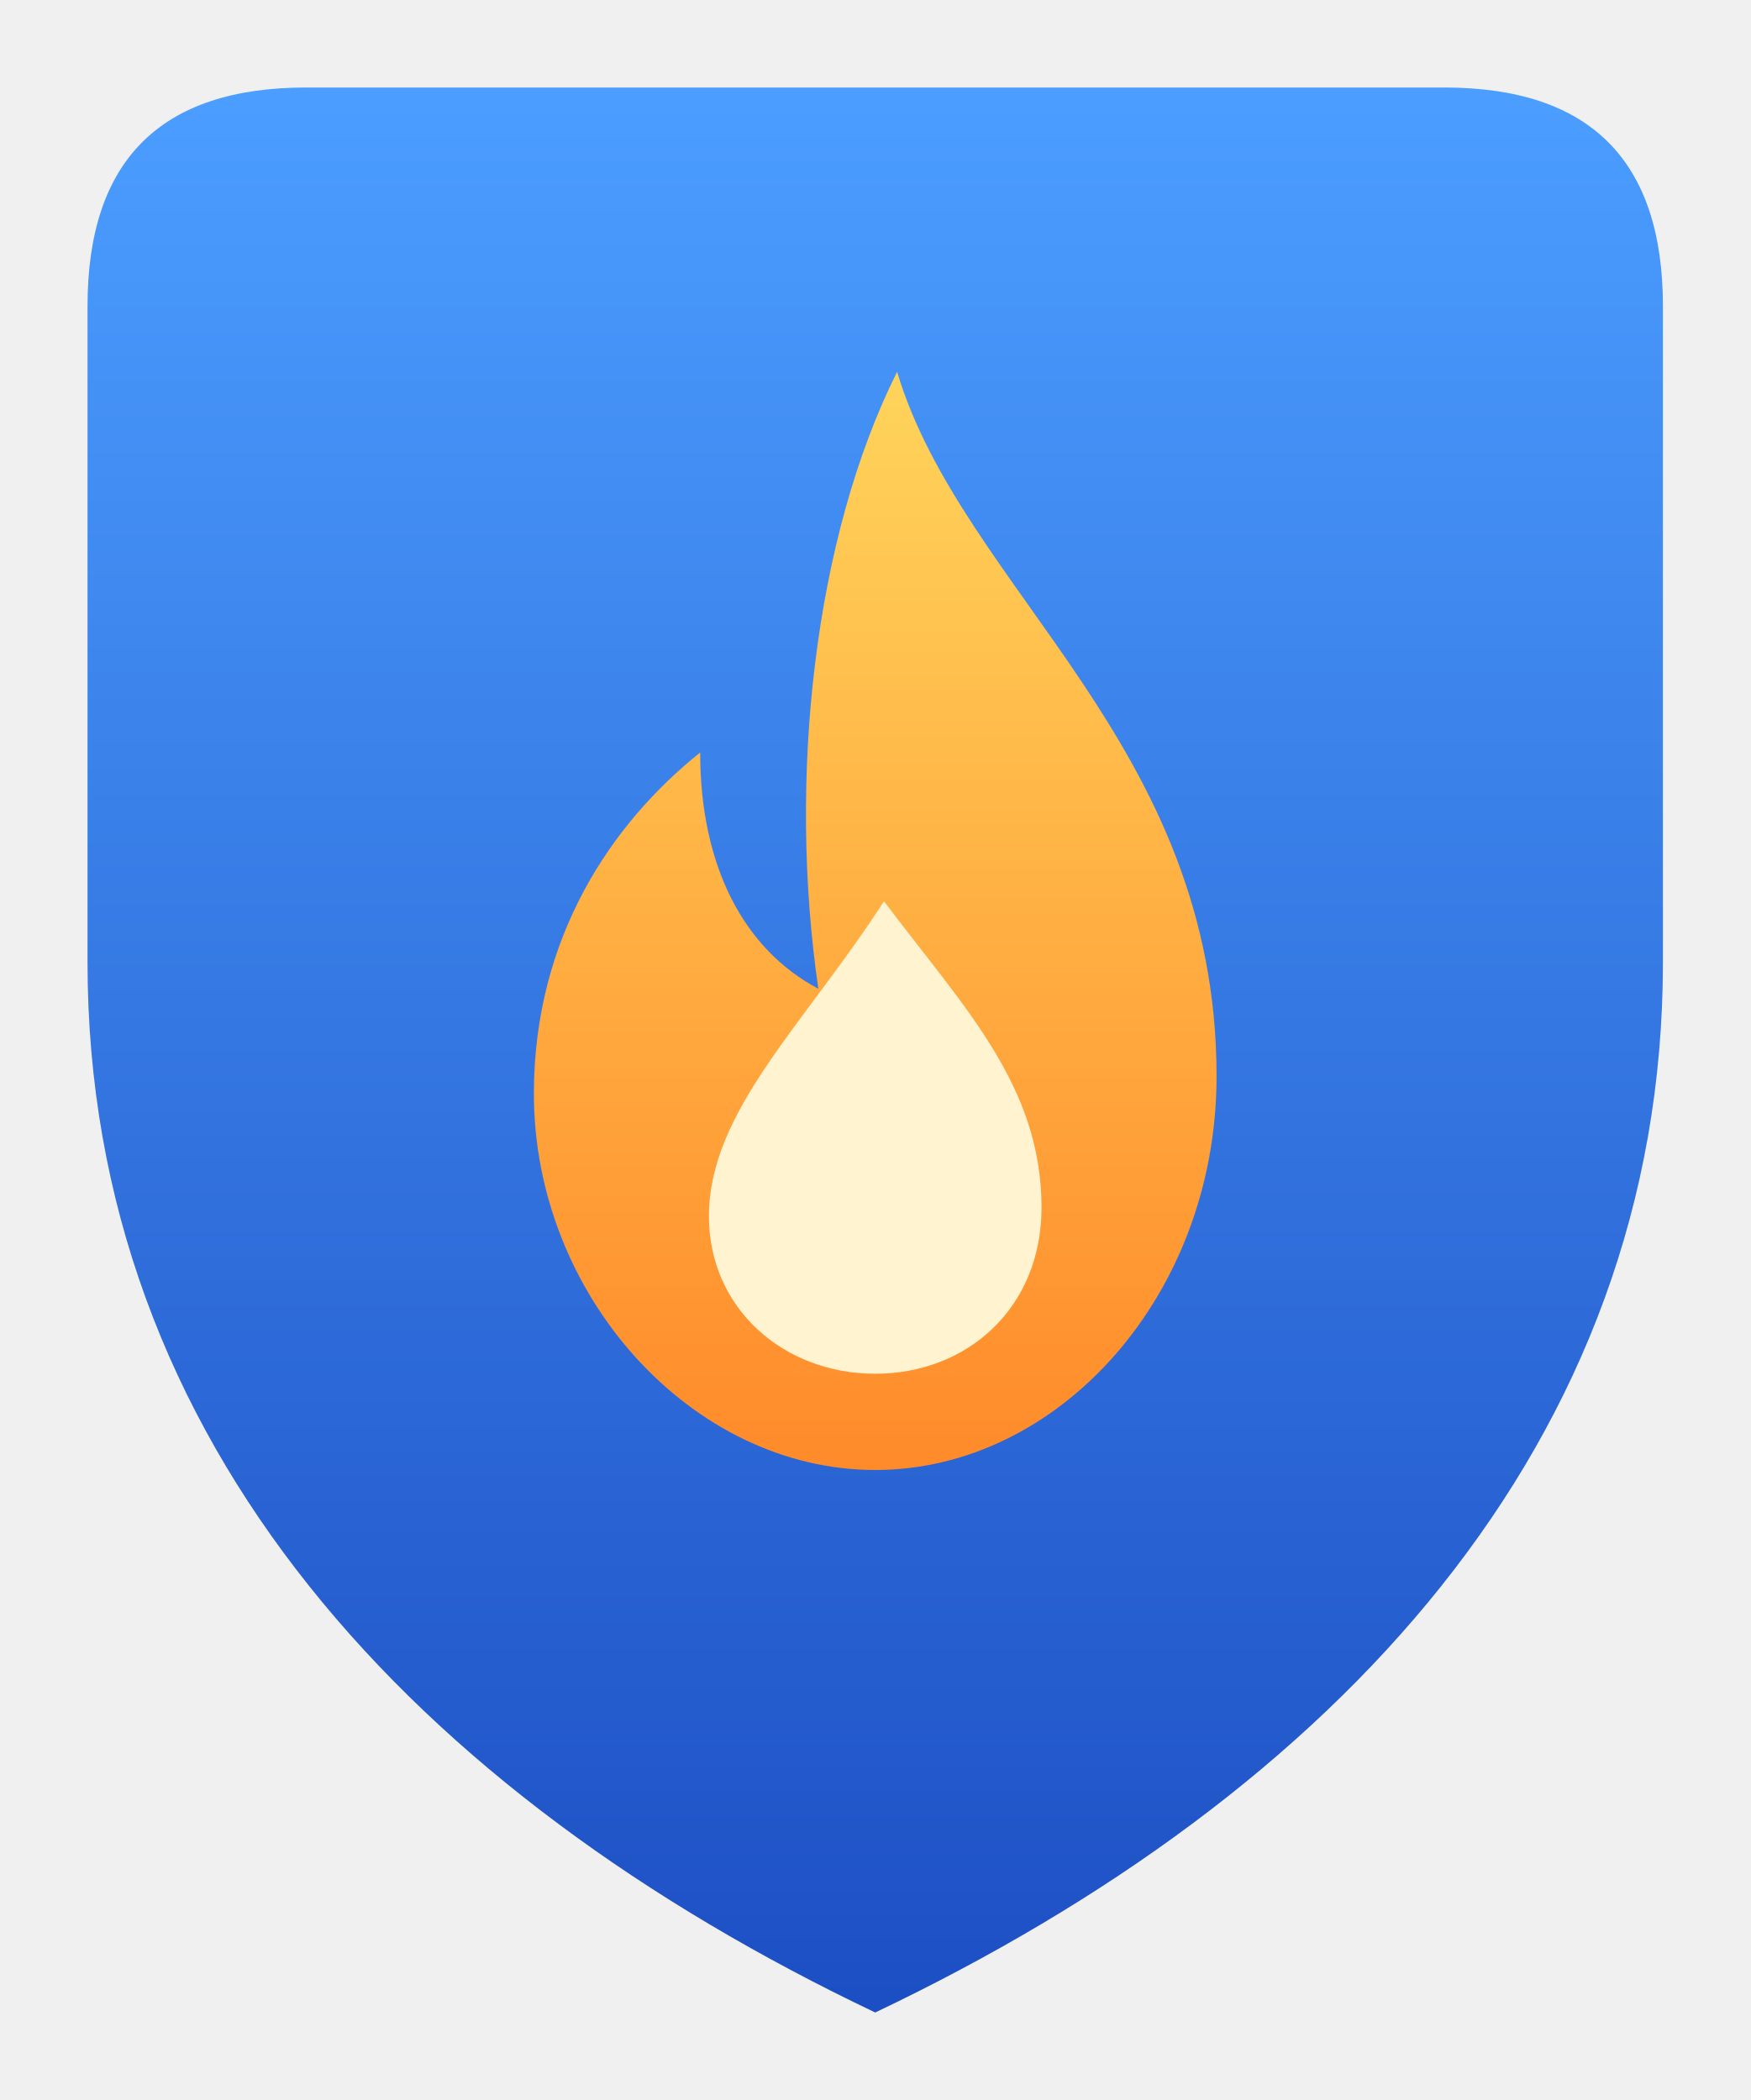
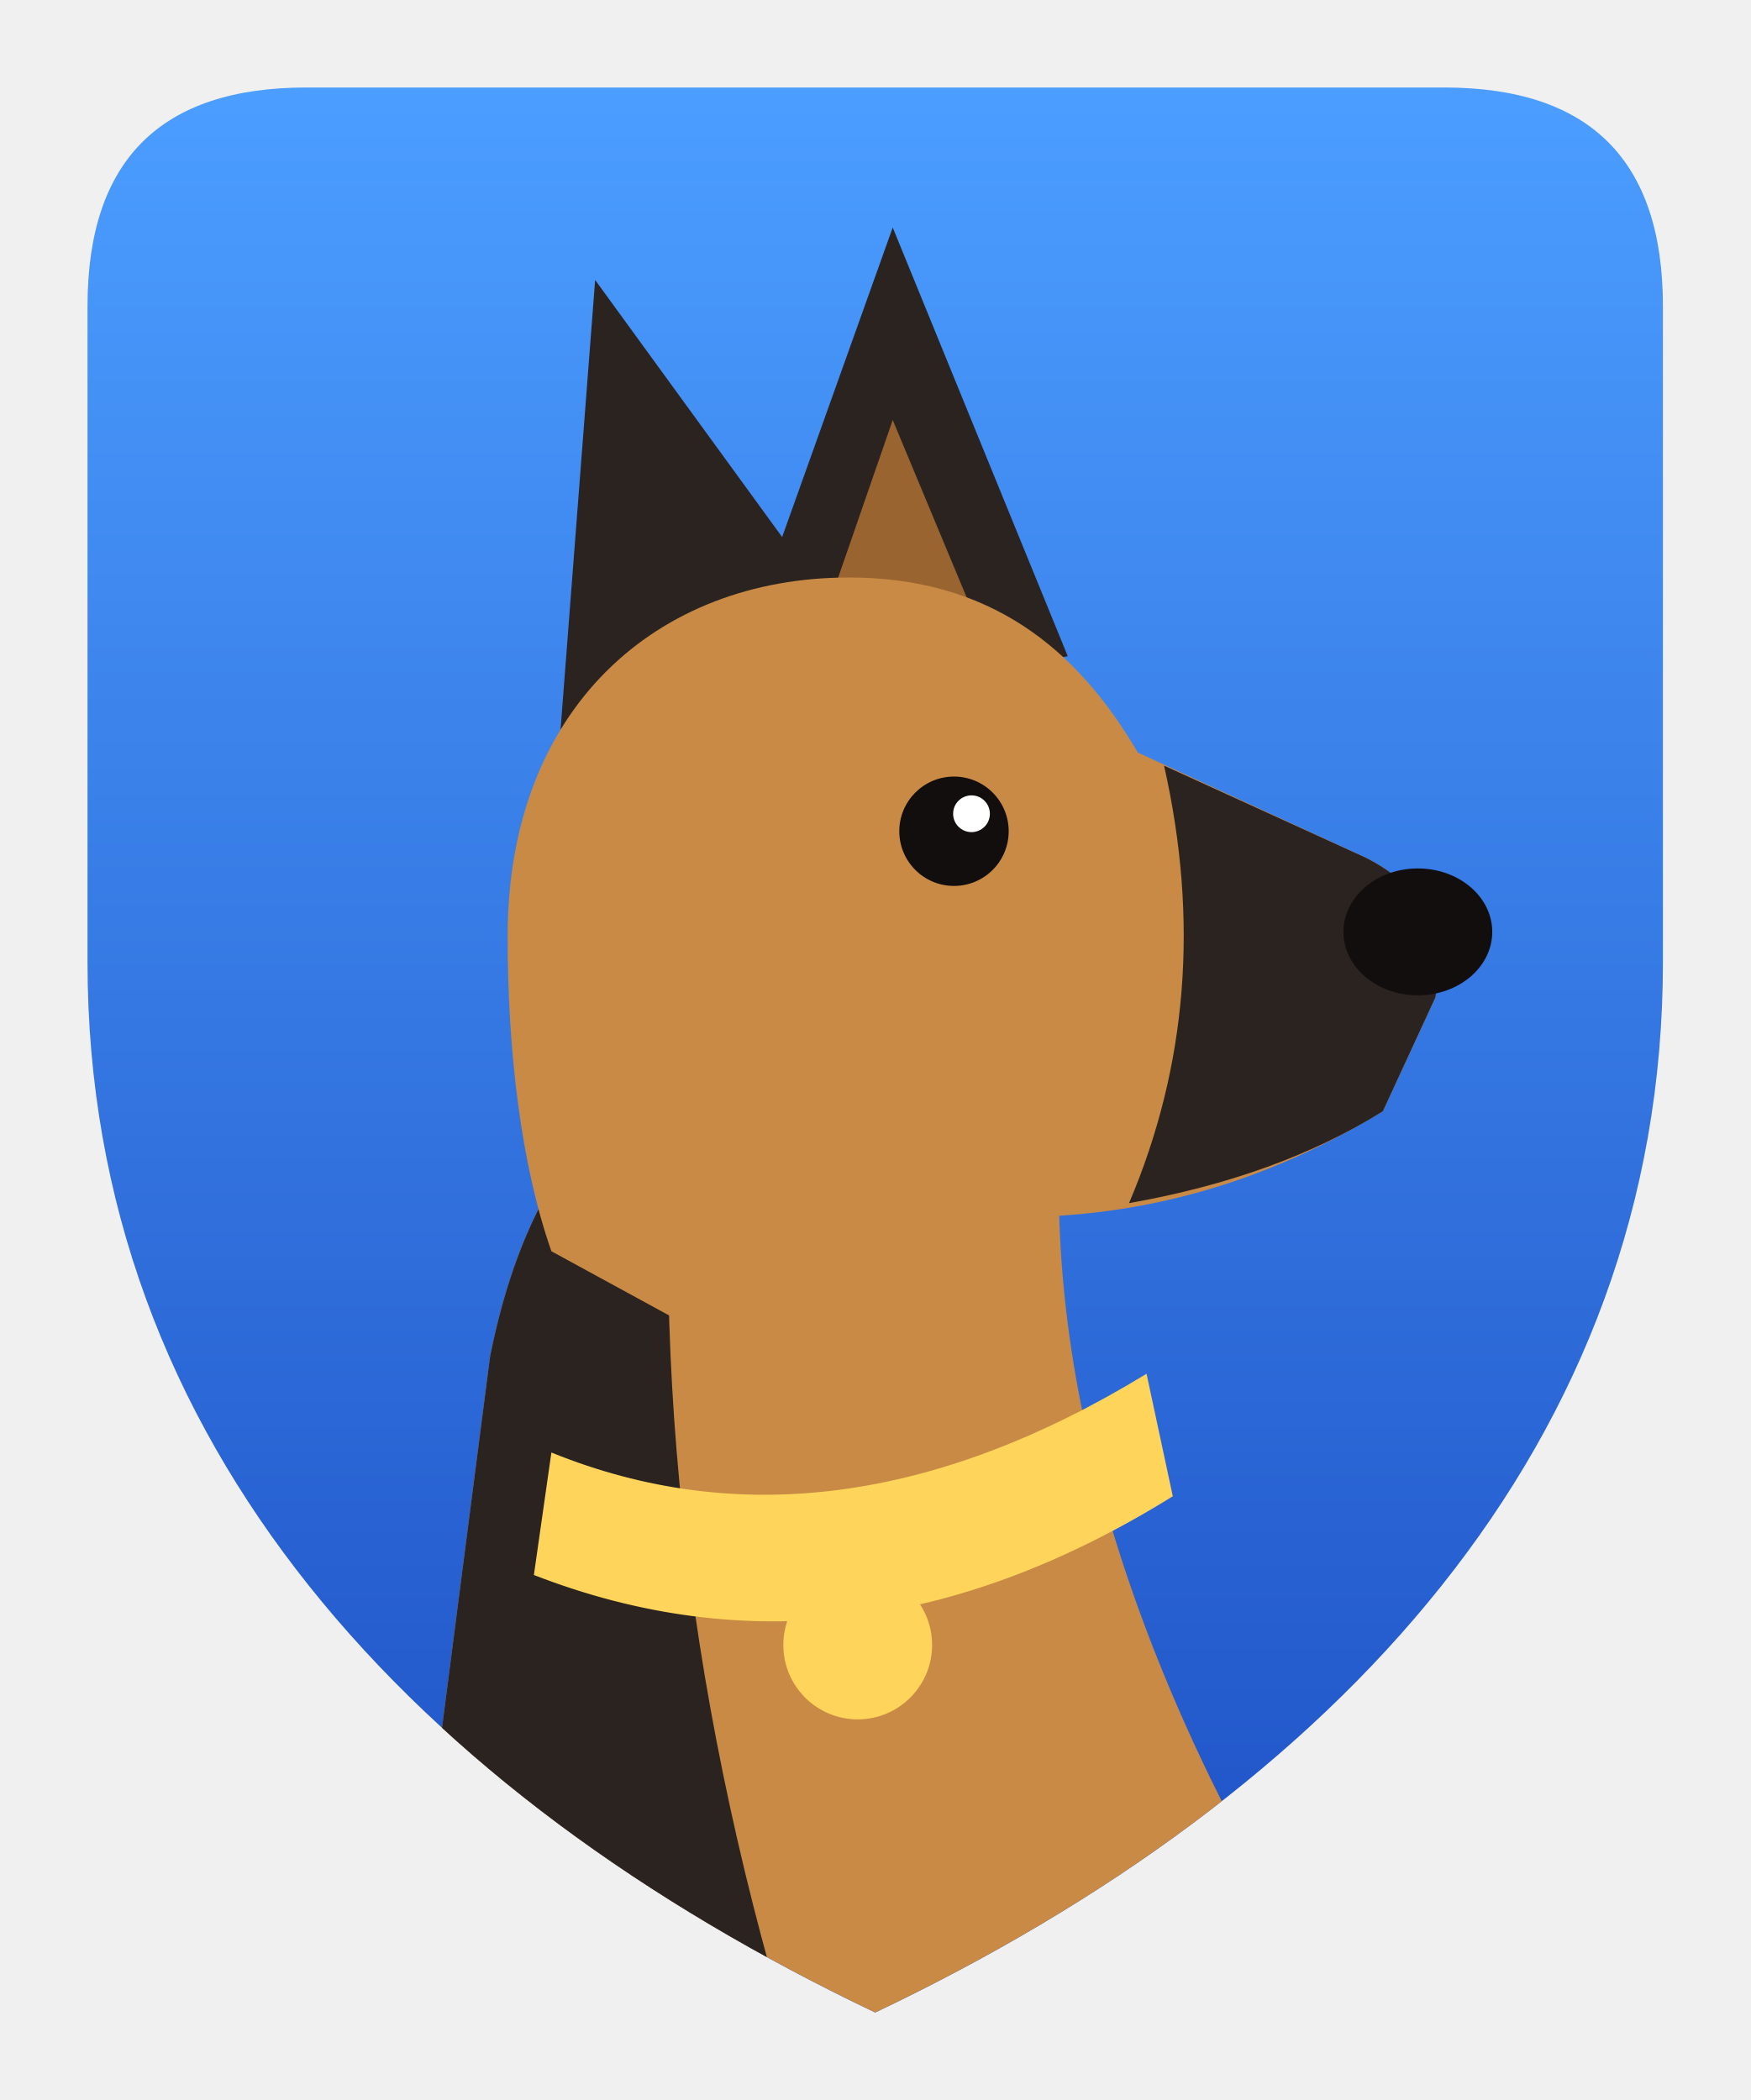
<svg xmlns="http://www.w3.org/2000/svg" width="40" height="48" viewBox="0 0 40 48" role="img" aria-label="Vigil at Home">
  <defs>
    <linearGradient id="body" x1="0" y1="0" x2="0" y2="1">
      <stop offset="0" stop-color="#4B9DFF" />
      <stop offset="1" stop-color="#1D4FC4" />
    </linearGradient>
-     <linearGradient id="flame" x1="0" y1="0" x2="0" y2="1">
-       <stop offset="0" stop-color="#FFD45A" />
-       <stop offset="1" stop-color="#FF8A2A" />
-     </linearGradient>
+     <clipPath id="inside">
+       <path d="M7 2H33Q38 2 38 7V22C38 33 30.5 41 20 46C9.5 41 2 33 2 22V7Q2 2 7 2Z" />
+     </clipPath>
  </defs>
  <path d="M7 2H33Q38 2 38 7V22C38 33 30.5 41 20 46C9.5 41 2 33 2 22V7Q2 2 7 2Z" fill="url(#body)" />
-   <path d="M20.5 8.5C22 13.5 27.8 17 27.8 24.6C27.8 29.6 24.2 33.6 20 33.6C15.8 33.6 12.2 29.6 12.2 25C12.2 21.4 14 18.8 16 17.2C16 19.8 17 21.7 18.7 22.6C18 17.8 18.6 12.3 20.5 8.5Z" fill="url(#flame)" />
-   <path d="M20.2 20.6C22 23 23.8 24.8 23.8 27.6C23.8 29.9 22.1 31.4 20 31.4C17.9 31.4 16.2 29.9 16.2 27.8C16.2 25.4 18.4 23.4 20.2 20.6Z" fill="#FFF4CF" />
+   <g clip-path="url(#inside)">
+     <path d="M9 48L11.2 31Q12.2 26 15.4 24.4L24.2 27.6Q24.4 37 32 48Z" fill="#C98A45" />
+     <path d="M9 48L11.2 31Q12.2 26 15.4 24.4Q14.6 36 18.5 48Z" fill="#2A2320" />
+     <path d="M12.6 33.2Q19 35.8 26.2 31.4L26.8 34.2Q19.4 38.8 12.2 36Z" fill="#FFD45A" />
+     <circle cx="19.6" cy="37.6" r="1.7" fill="#FFD45A" />
+   </g>
+   <path d="M12.6 19.4L13.6 6.4L20 15.2Z" fill="#2A2320" />
+   <path d="M16.4 16.4L20.4 5.2L24.4 15Z" fill="#2A2320" />
+   <path d="M18.6 14.8L20.4 9.6L22.4 14.4Z" fill="#9A6430" />
+   <path d="M11.6 21.4C11.6 16.2 15 13.2 19.4 13.2C22.6 13.2 24.6 14.8 26 17.2L31.2 19.6Q33.2 20.6 32.8 22.8L31.6 25.4Q28 27.6 24 27.8C21 28 18.6 29.6 17 31L12.6 28.6C11.9 26.6 11.6 24 11.6 21.4Z" fill="#C98A45" />
+   <path d="M26.6 17.5L31.2 19.6Q33.2 20.6 32.8 22.8L31.6 25.4Q29.2 26.9 25.8 27.5Q27.8 22.8 26.6 17.5Z" fill="#2A2320" />
+   <ellipse cx="32.4" cy="21.3" rx="1.7" ry="1.45" fill="#120E0D" />
+   <circle cx="21.8" cy="19" r="1.25" fill="#120E0D" />
+   <circle cx="22.2" cy="18.6" r="0.42" fill="#FFF" />
</svg>
